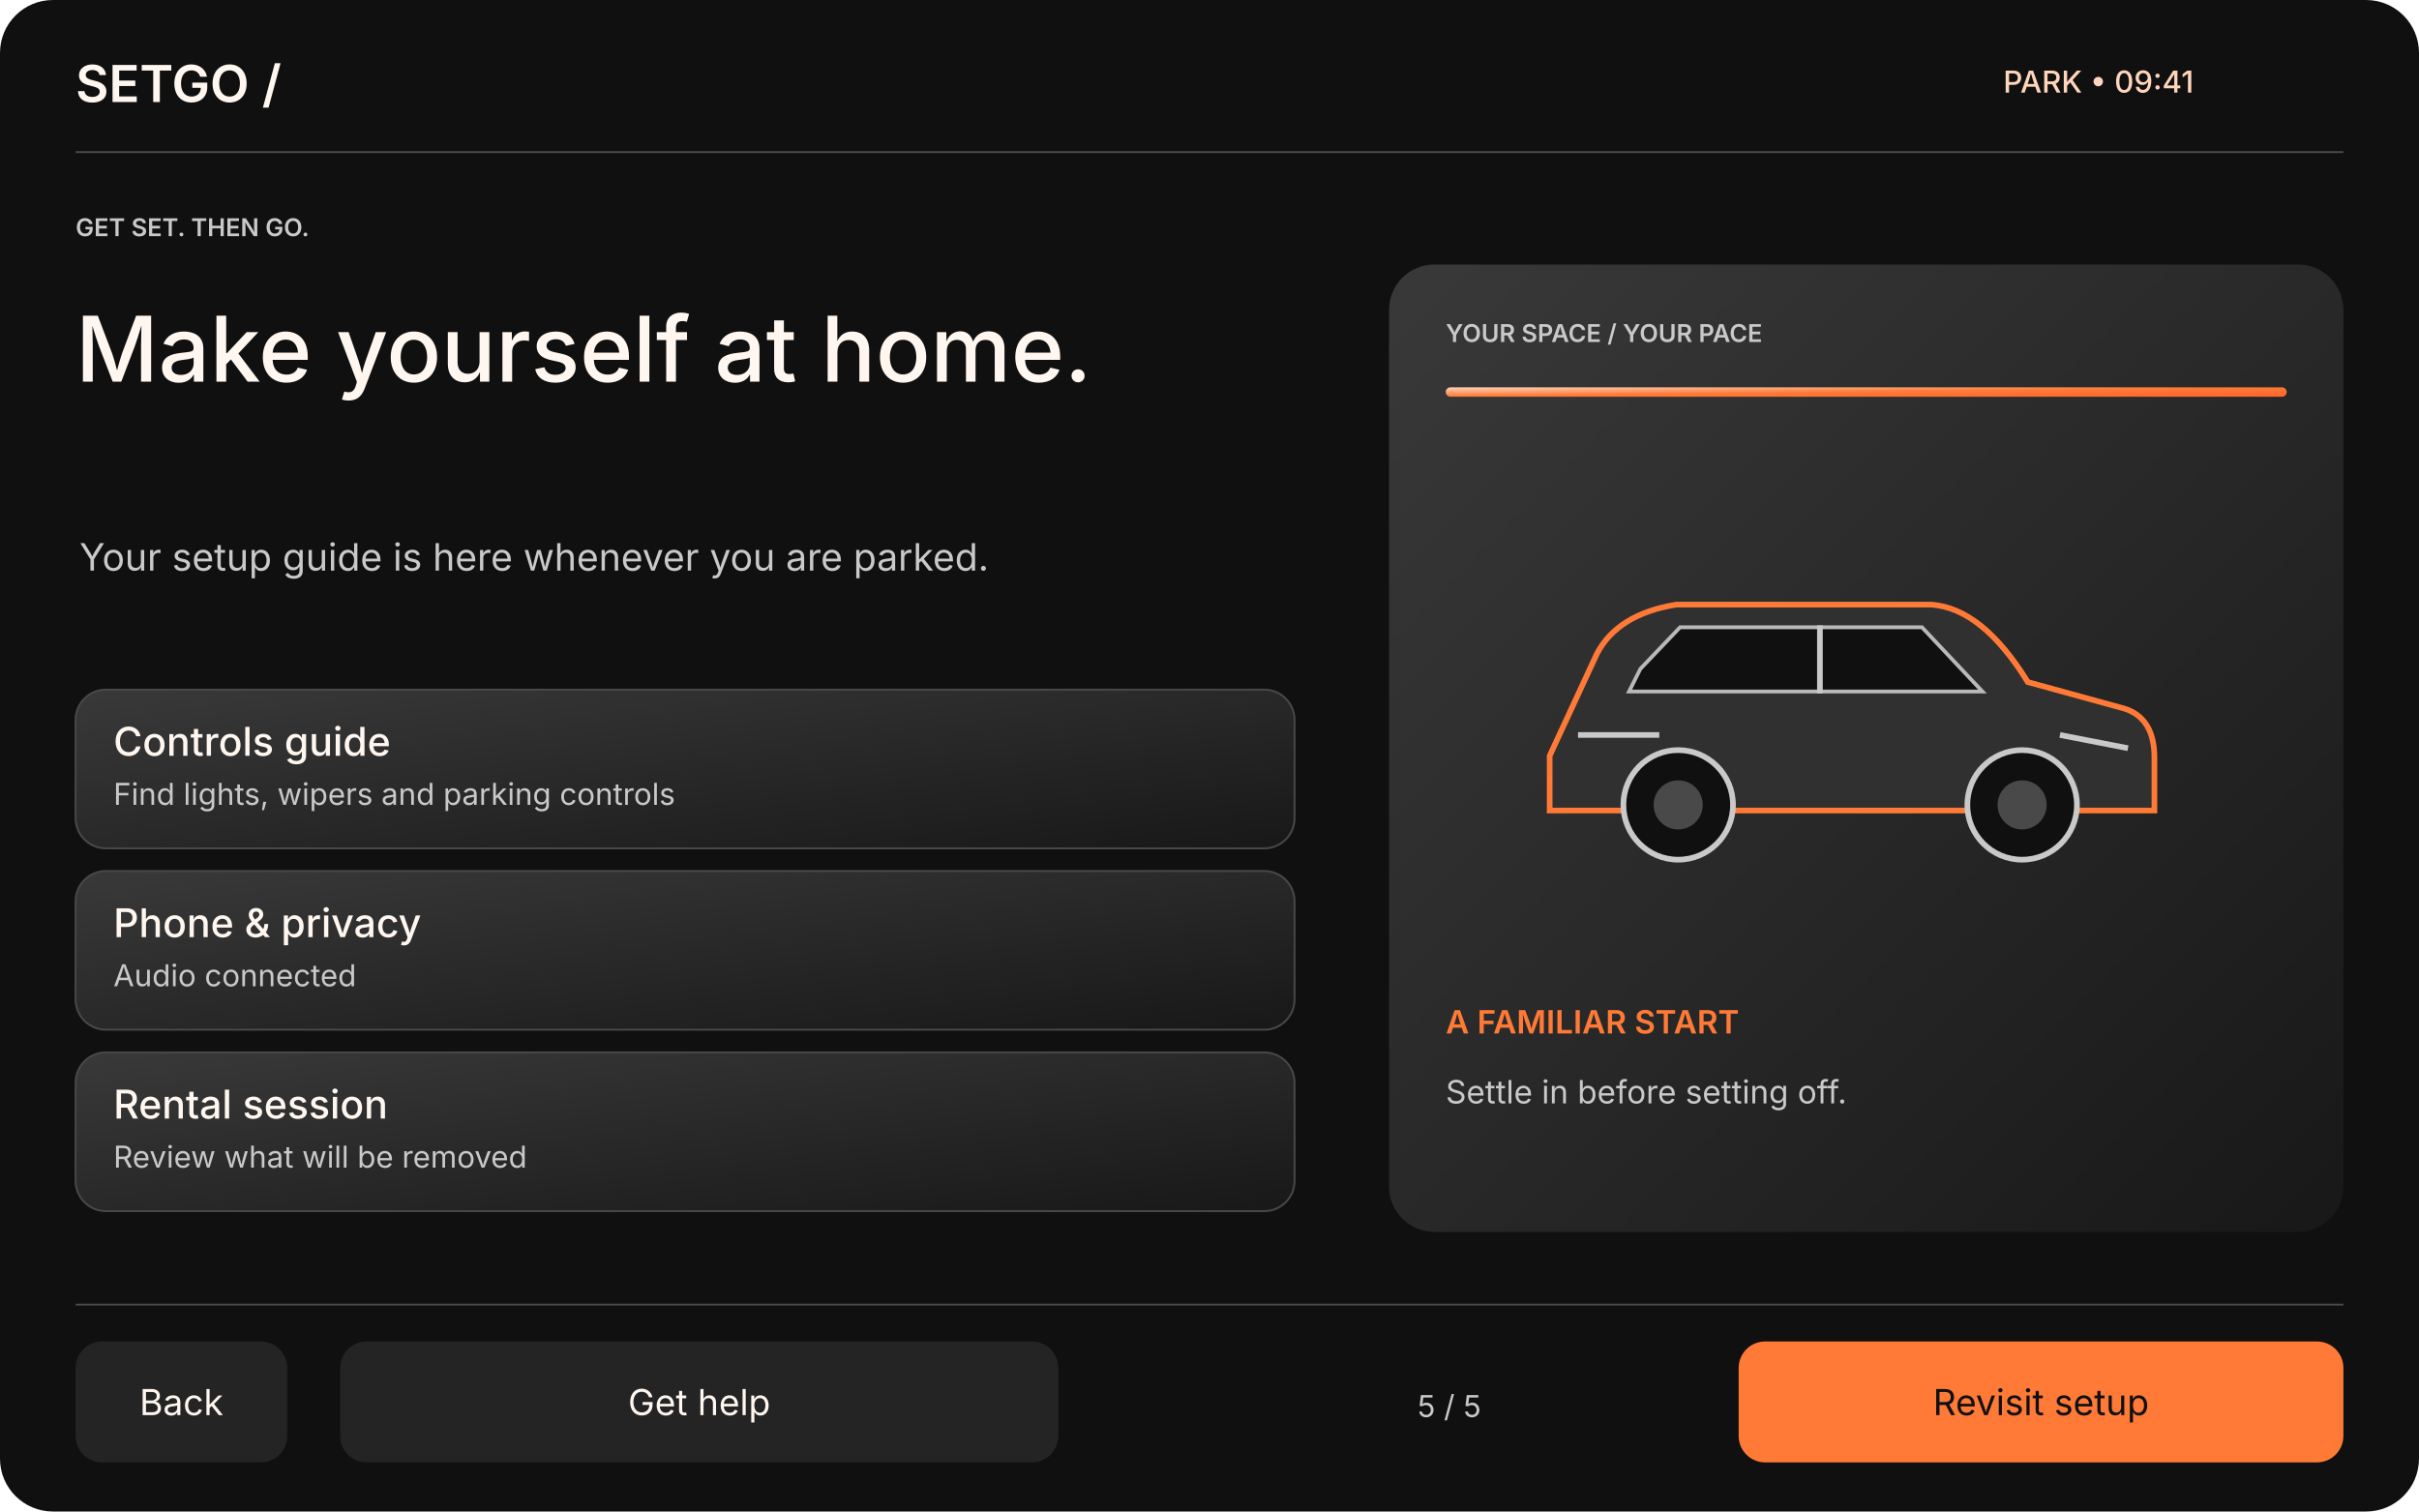
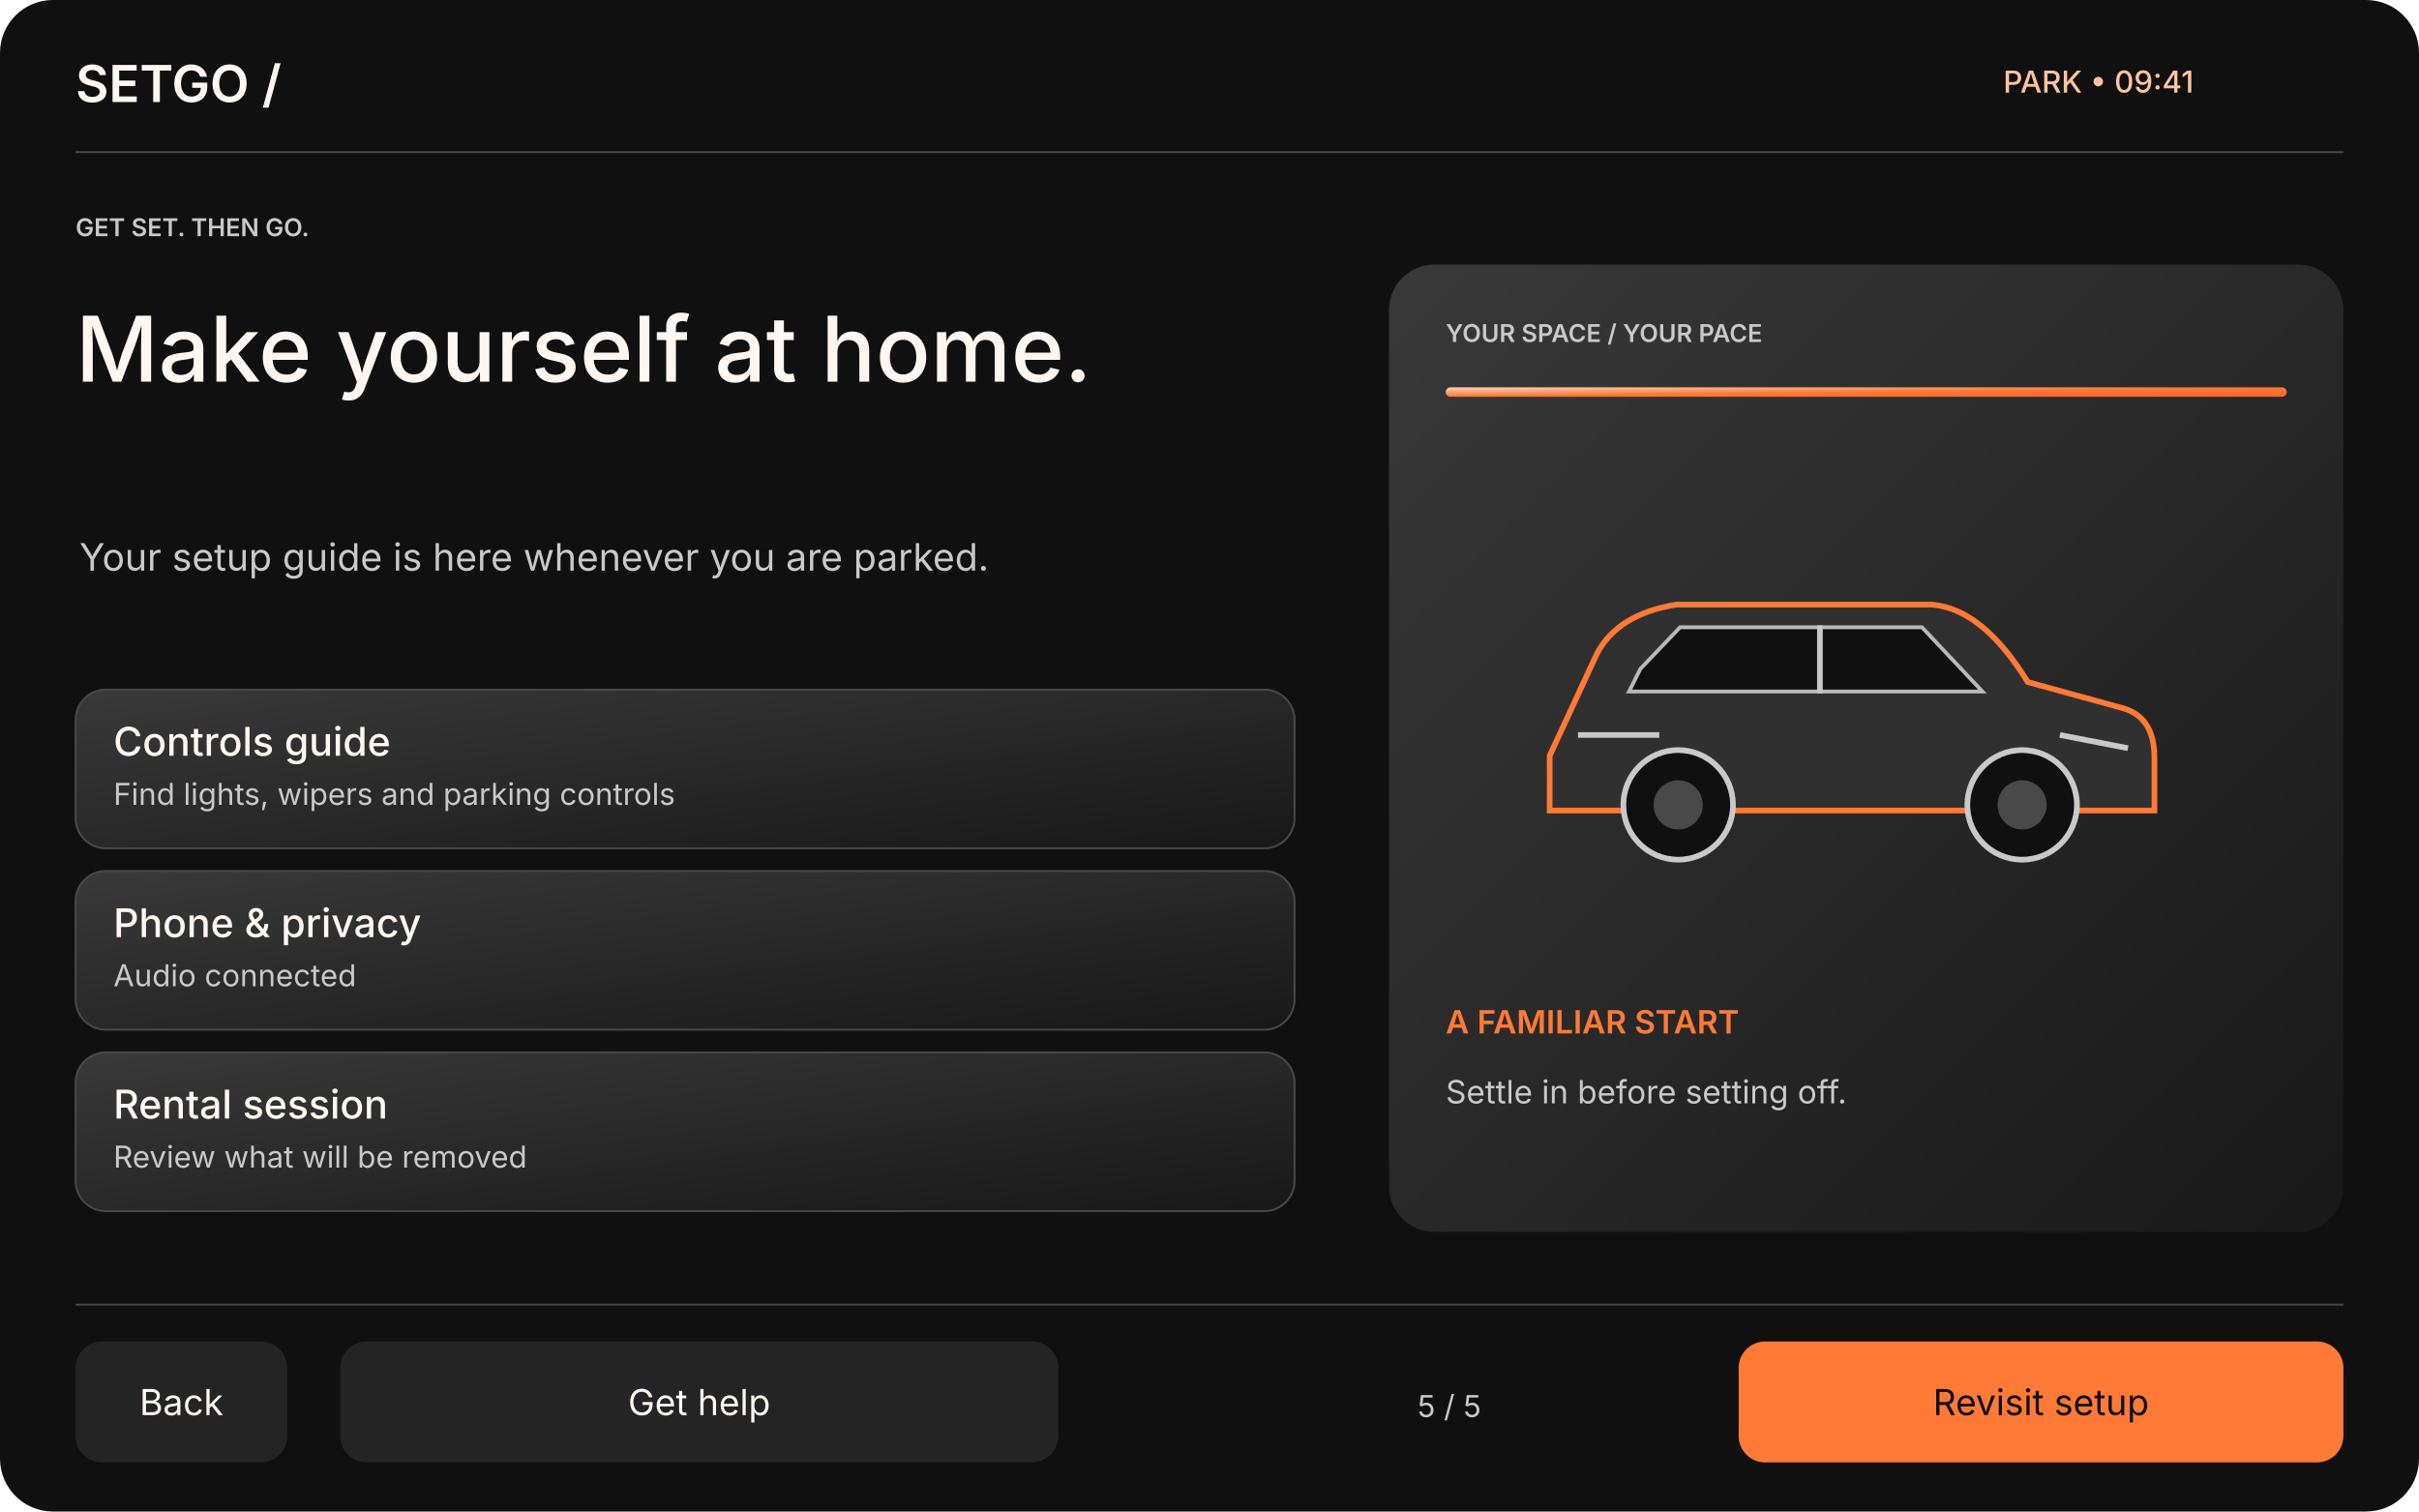
<svg xmlns="http://www.w3.org/2000/svg" width="1280" height="800" viewBox="0 0 1280 800">
  <defs>
    <linearGradient id="glass" x2="1" y2="1">
      <stop stop-color="#393939" />
      <stop offset="1" stop-color="#181818" />
    </linearGradient>
    <linearGradient id="signature" x1="0" y1="0" x2="1" y2="1">
      <stop stop-color="#FFD5BB" />
      <stop offset=".48" stop-color="#FF7A36" />
      <stop offset="1" stop-color="#FF642D" />
    </linearGradient>
  </defs>
  <rect x="0" y="0" width="1280" height="800" rx="28" fill="#101010" stroke="none" />
  <text x="40" y="54.0" font-family="Inter,Arial,sans-serif" font-size="27" font-weight="600" fill="#FFF7EF">SETGO /</text>
-   <text x="1060" y="49.0" font-family="Inter,Arial,sans-serif" font-size="16" font-weight="500" fill="#FFD5BB">PARK  •  09:41</text>
+   <text x="1060" y="49.0" font-family="Inter,Arial,sans-serif" font-size="16" font-weight="500" fill="#FFC49F">PARK  •  09:41</text>
  <rect x="40" y="80" width="1200" height="1" rx="0" fill="#494949" stroke="none" />
  <text x="40" y="125.0" font-family="Inter,Arial,sans-serif" font-size="13" font-weight="600" fill="#C9C9C9">GET SET. THEN GO.</text>
  <text x="40" y="202.0" font-family="Inter,Arial,sans-serif" font-size="48" font-weight="500" fill="#FFF7EF">Make yourself at home.</text>
  <text x="42" y="302.0" font-family="Inter,Arial,sans-serif" font-size="20" font-weight="400" fill="#C9C9C9">Your setup guide is here whenever you are parked.</text>
  <rect x="40" y="365" width="645" height="84" rx="16" fill="url(#glass)" stroke="#494949" />
  <text x="60" y="400.0" font-family="Inter,Arial,sans-serif" font-size="21" font-weight="500" fill="#FFF7EF">Controls guide</text>
  <text x="60" y="426.0" font-family="Inter,Arial,sans-serif" font-size="16" font-weight="400" fill="#C9C9C9">Find lights, wipers and parking controls</text>
  <rect x="40" y="461" width="645" height="84" rx="16" fill="url(#glass)" stroke="#494949" />
  <text x="60" y="496.0" font-family="Inter,Arial,sans-serif" font-size="21" font-weight="500" fill="#FFF7EF">Phone &amp; privacy</text>
  <text x="60" y="522.0" font-family="Inter,Arial,sans-serif" font-size="16" font-weight="400" fill="#C9C9C9">Audio connected</text>
  <rect x="40" y="557" width="645" height="84" rx="16" fill="url(#glass)" stroke="#494949" />
  <text x="60" y="592.0" font-family="Inter,Arial,sans-serif" font-size="21" font-weight="500" fill="#FFF7EF">Rental session</text>
  <text x="60" y="618.0" font-family="Inter,Arial,sans-serif" font-size="16" font-weight="400" fill="#C9C9C9">Review what will be removed</text>
  <rect x="735" y="140" width="505" height="512" rx="24" fill="url(#glass)" stroke="none" />
  <text x="765" y="181.0" font-family="Inter,Arial,sans-serif" font-size="13" font-weight="600" fill="#C9C9C9">YOUR SPACE / YOUR PACE</text>
  <svg x="780" y="250" width="400" height="240" viewBox="0 0 400 240">
    <path d="M40 150 L65 96 Q76 75 107 70 L242 70 Q269 72 293 111 L344 125 Q360 130 360 151 L360 179 L40 179Z" fill="#303030" stroke="#FF7A36" stroke-width="3" />
    <path d="M88 104 L109 82 L237 82 L269 116 L82 116Z" fill="#101010" stroke="#B9B9B9" stroke-width="2" />
    <path d="M183 81 L183 117 M55 139 L98 139 M310 139 L346 146" stroke="#C9C9C9" stroke-width="3" />
    <circle cx="108" cy="176" r="29" fill="#101010" stroke="#C9C9C9" stroke-width="3" />
    <circle cx="290" cy="176" r="29" fill="#101010" stroke="#C9C9C9" stroke-width="3" />
    <circle cx="108" cy="176" r="13" fill="#494949" />
    <circle cx="290" cy="176" r="13" fill="#494949" />
  </svg>
  <text x="765" y="547.0" font-family="Inter,Arial,sans-serif" font-size="17" font-weight="600" fill="#FF7A36">A FAMILIAR START</text>
  <text x="765" y="584.0" font-family="Inter,Arial,sans-serif" font-size="17" font-weight="400" fill="#C9C9C9">Settle in before setting off.</text>
  <rect x="40" y="690" width="1200" height="1" rx="0" fill="#494949" stroke="none" />
  <rect x="40" y="710" width="112" height="64" rx="14" fill="#242424" />
  <text x="96.0" y="749" text-anchor="middle" font-family="Inter,Arial,sans-serif" font-size="19" fill="#FFF7EF">Back</text>
  <rect x="920" y="710" width="320" height="64" rx="14" fill="#FF7A36" />
  <text x="1080.0" y="749" text-anchor="middle" font-family="Inter,Arial,sans-serif" font-size="19" fill="#101010">Revisit setup</text>
  <rect x="180" y="710" width="380" height="64" rx="14" fill="#242424" />
  <text x="370.0" y="749" text-anchor="middle" font-family="Inter,Arial,sans-serif" font-size="19" fill="#FFF7EF">Get help</text>
  <text x="750" y="750.0" font-family="Inter,Arial,sans-serif" font-size="16" font-weight="400" fill="#C9C9C9">5 / 5</text>
  <rect x="765" y="205" width="445" height="5" rx="2.5" fill="url(#signature)" />
</svg>
